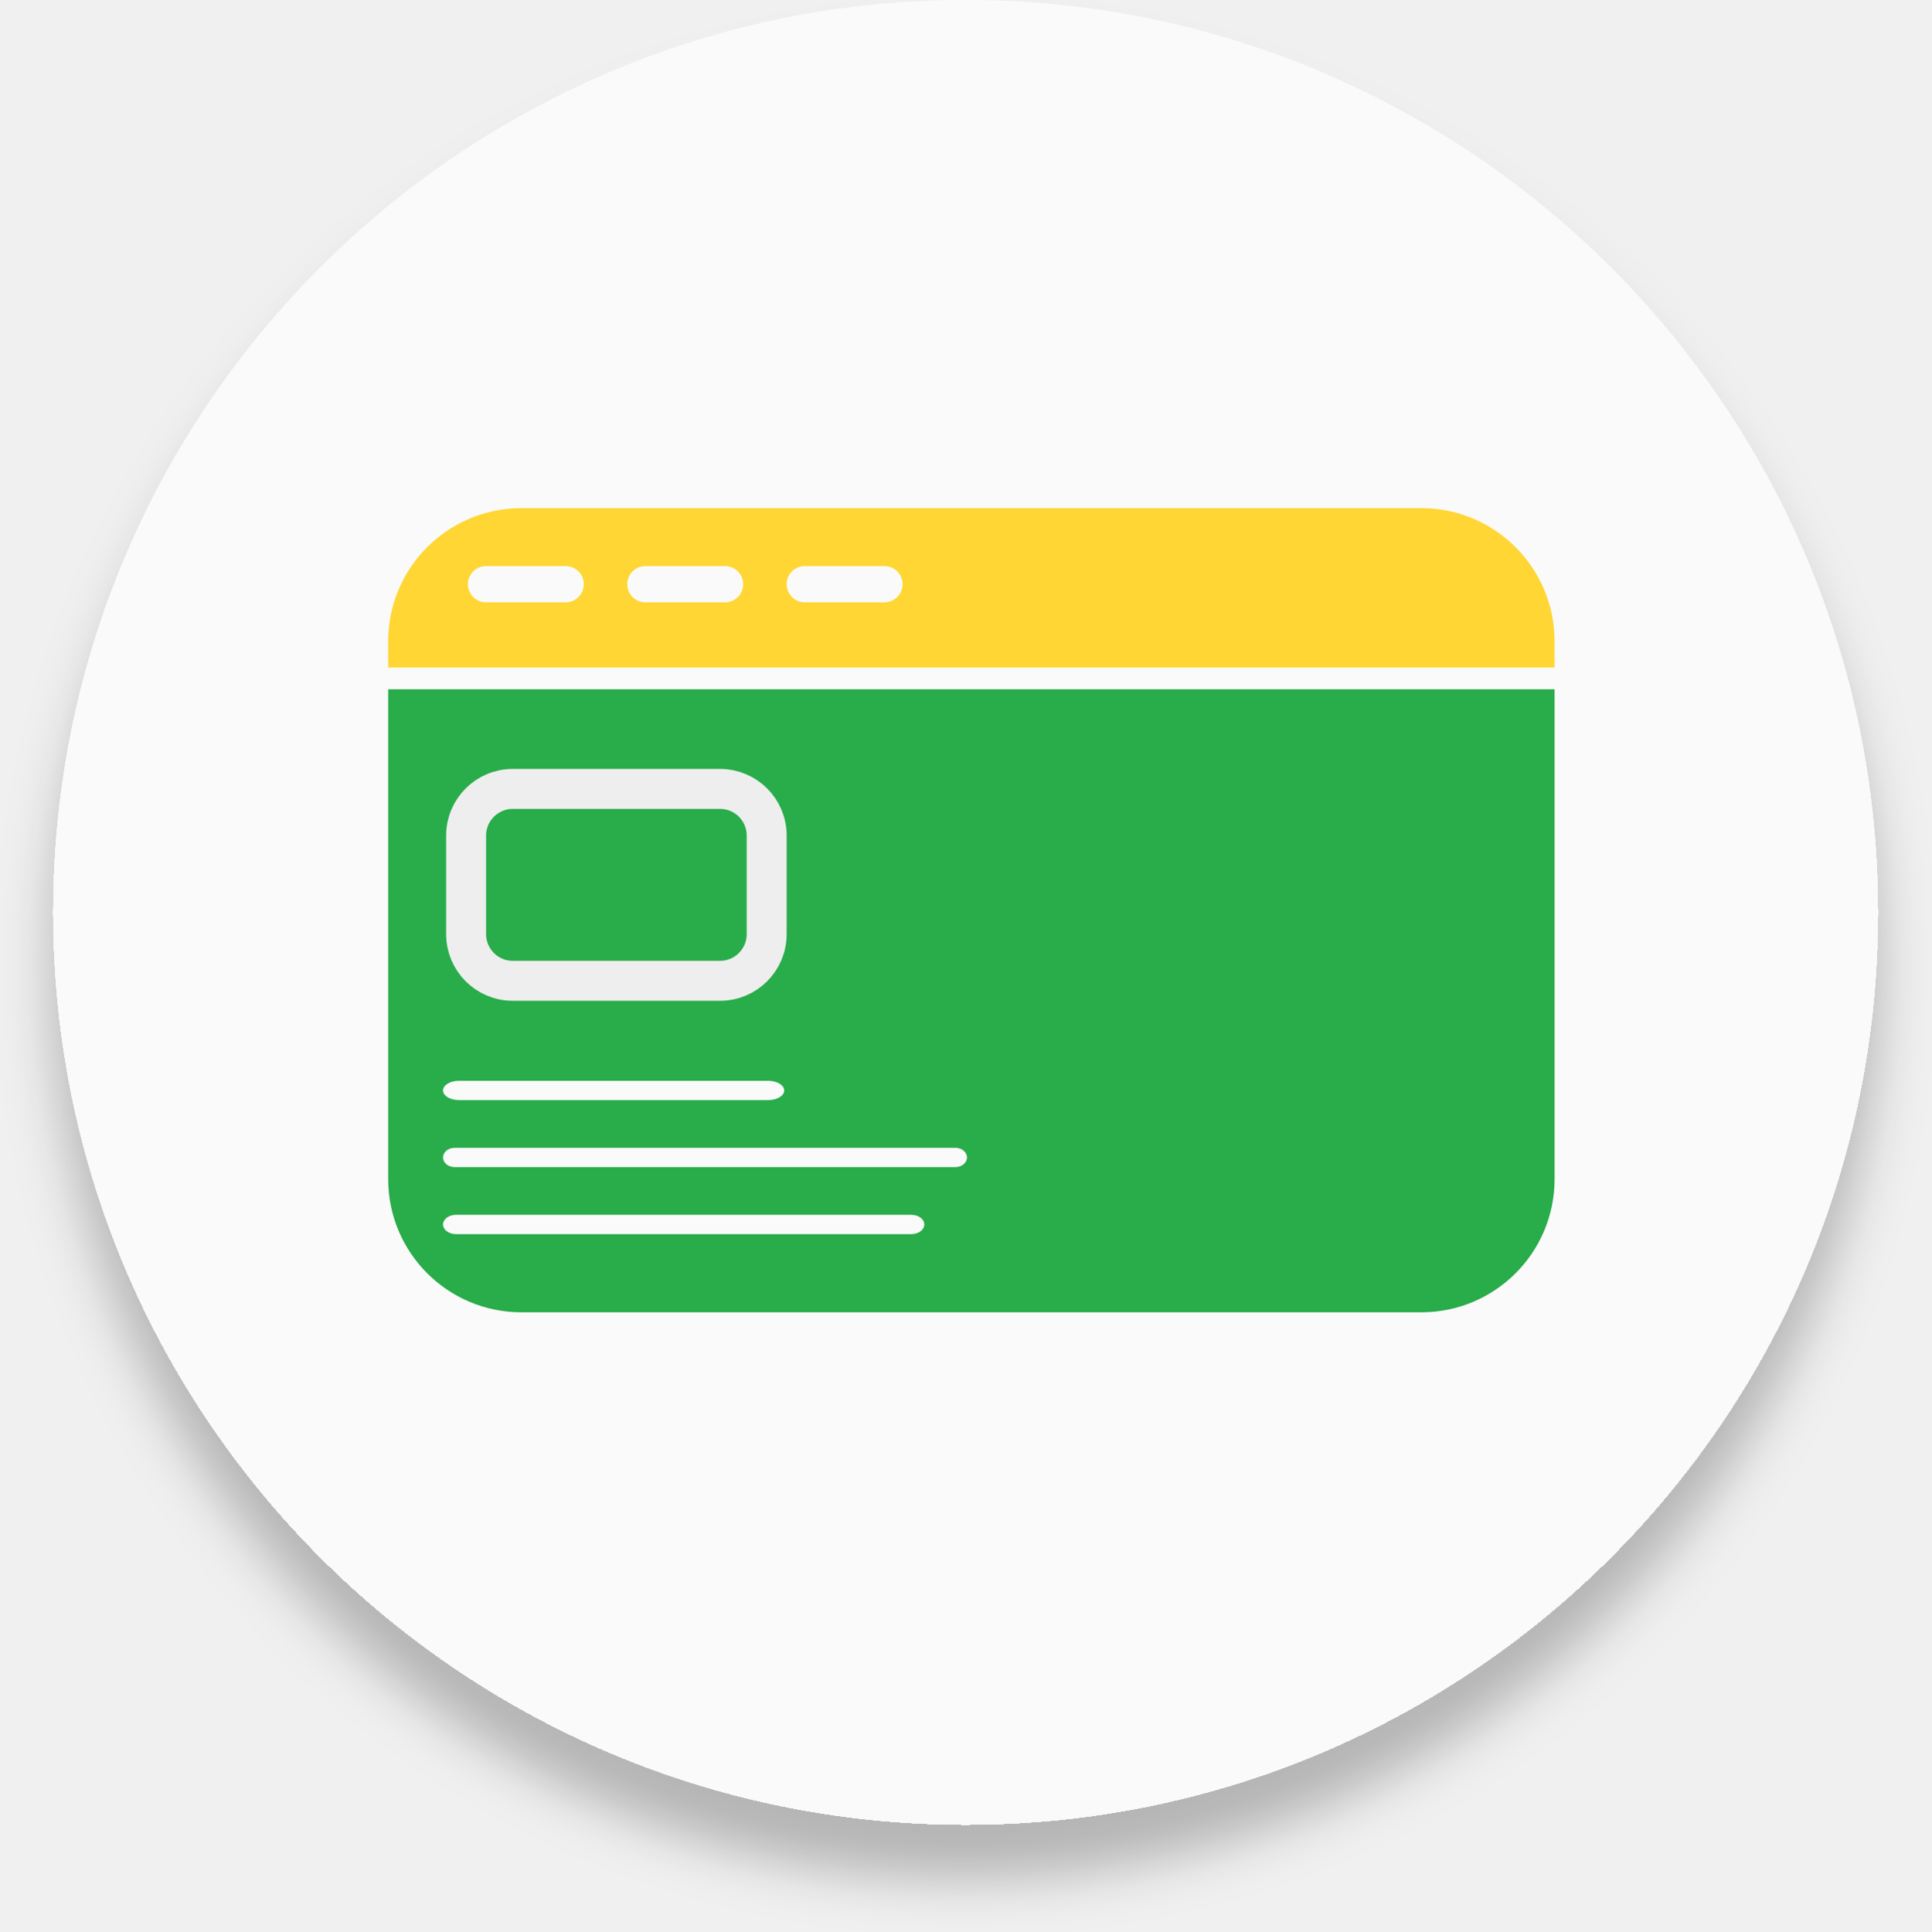
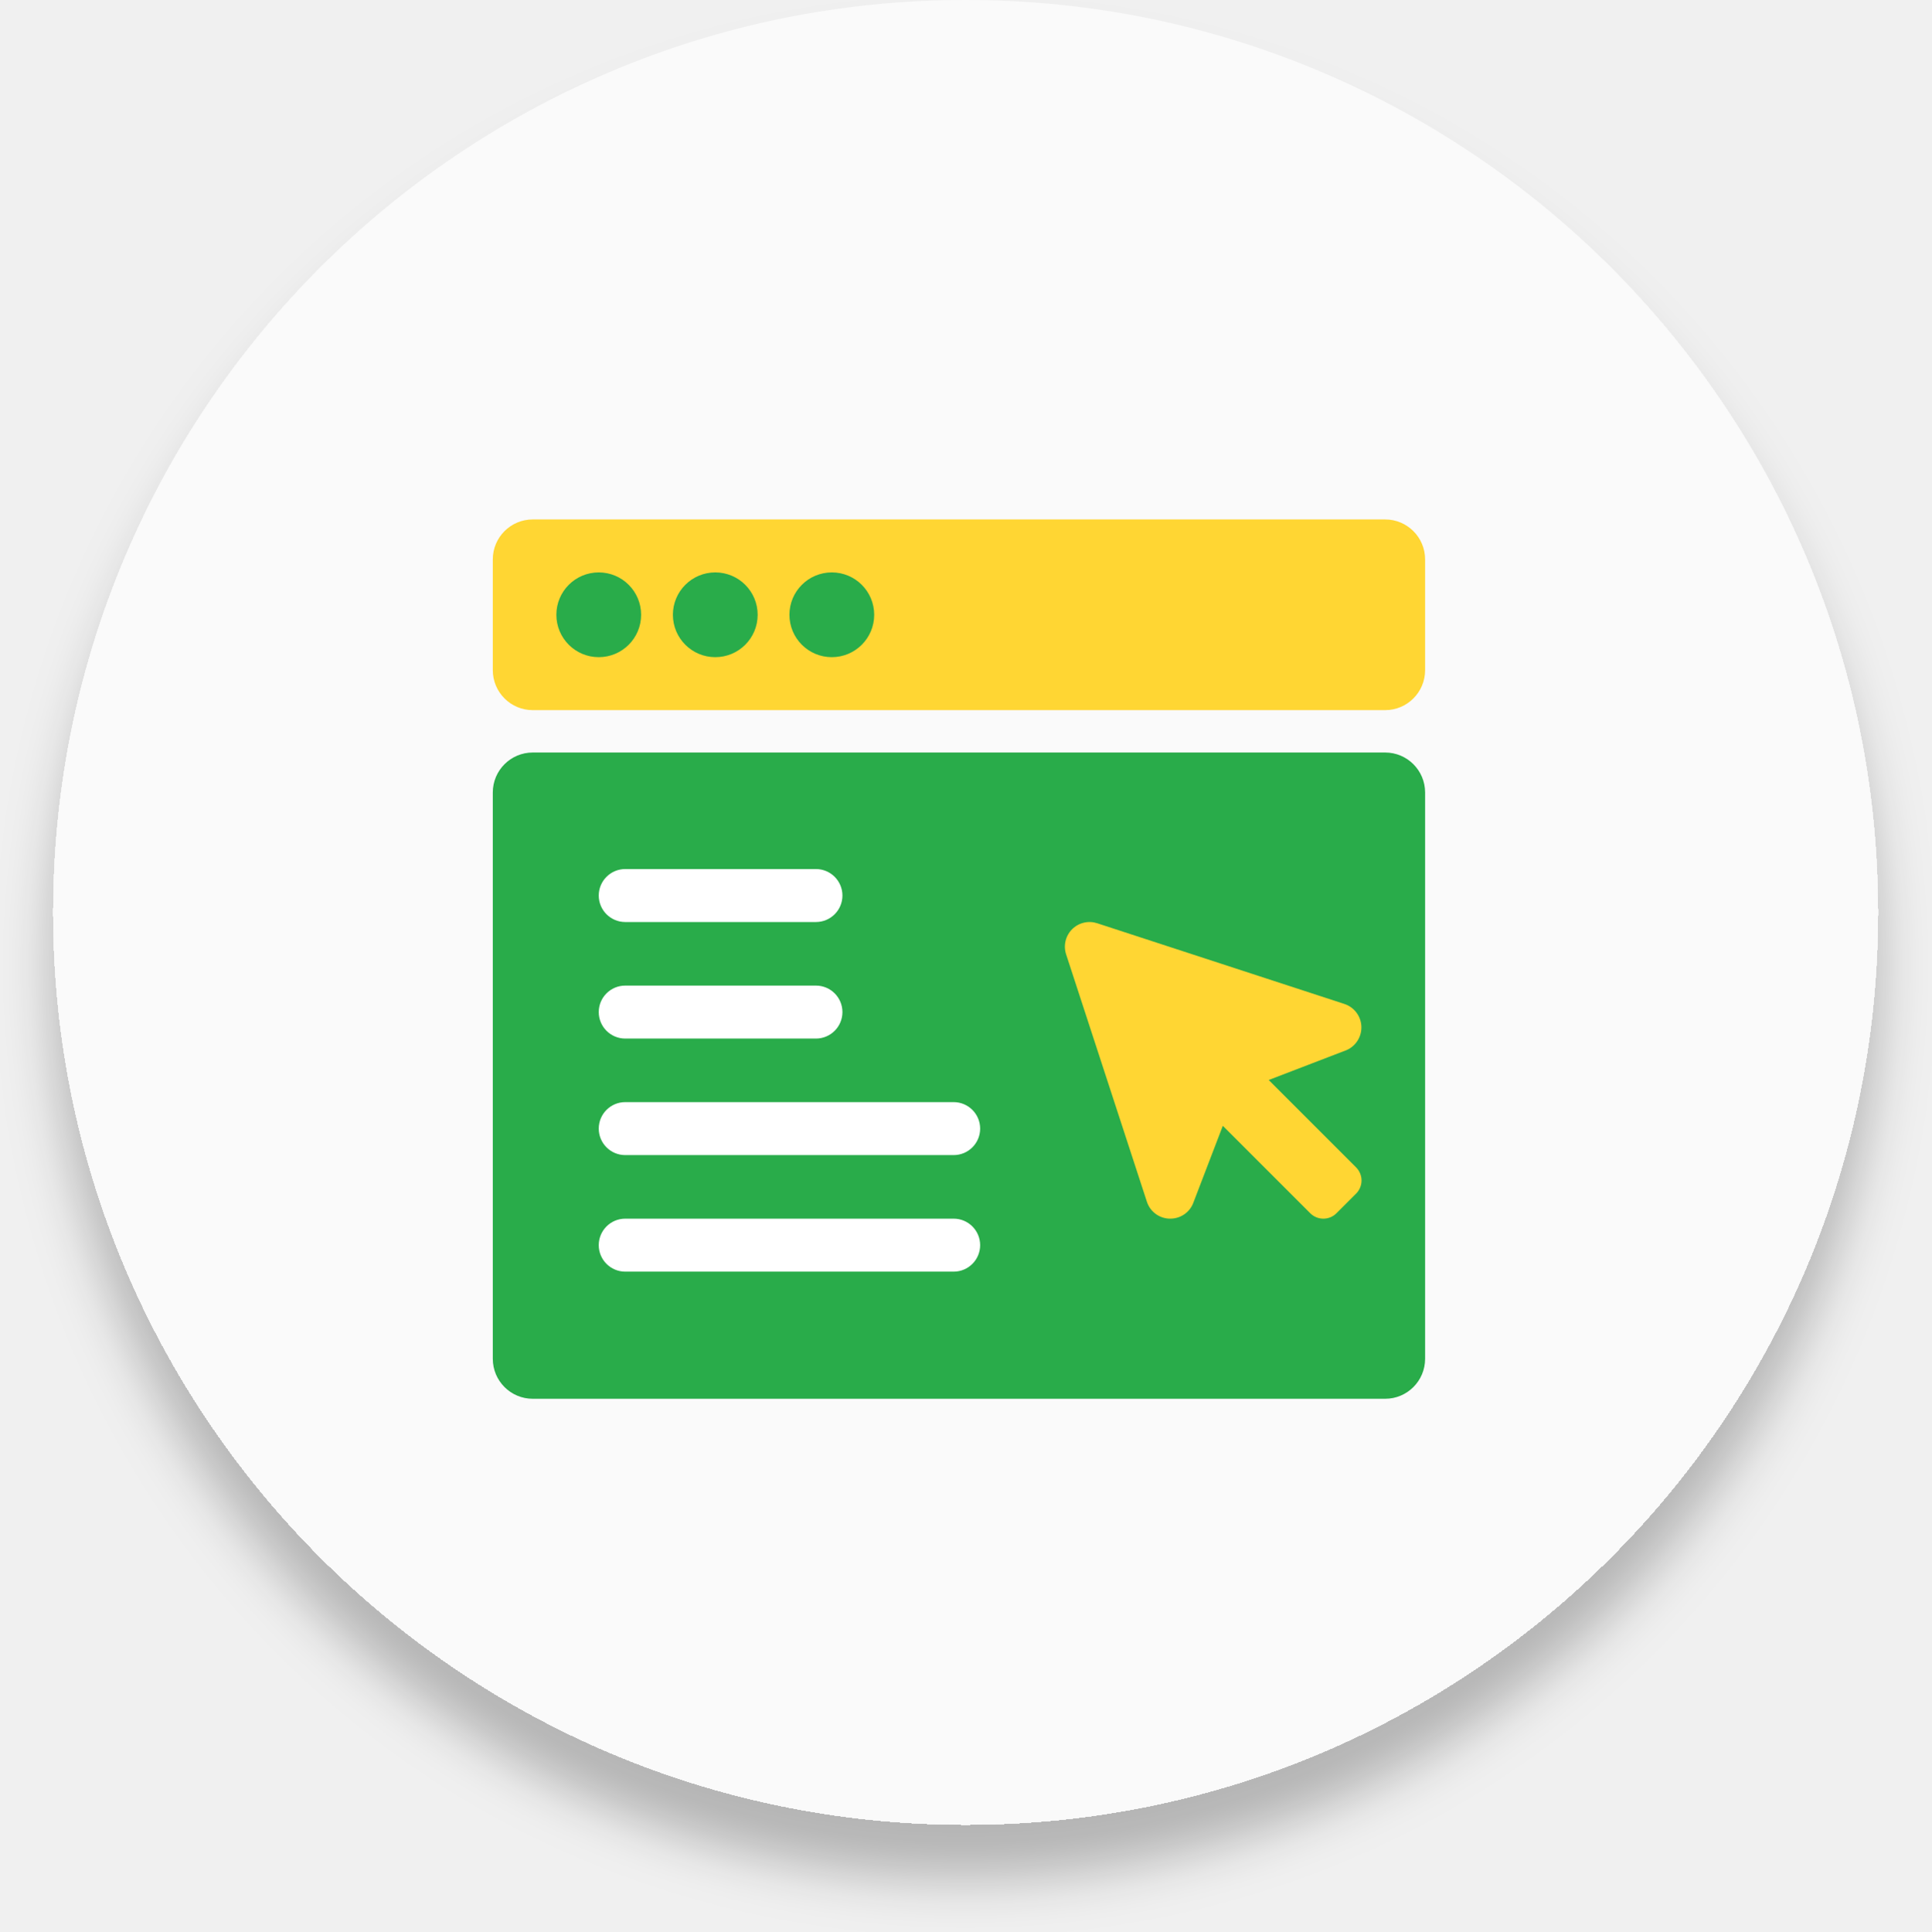
<svg xmlns="http://www.w3.org/2000/svg" width="145" height="145" viewBox="0 0 145 145" fill="none">
-   <g filter="url(#filter0_d_916_570)">
+   <g filter="url(#filter0_d_2020_333)">
    <circle cx="72.5" cy="68.5" r="68.5" fill="#FAFAFA" />
  </g>
-   <path d="M29.145 48.152C29.145 42.629 33.623 38.152 39.145 38.152H106.721C112.244 38.152 116.721 42.629 116.721 48.152V50.119H29.145V48.152Z" fill="#FFD633" />
-   <path d="M29.145 51.751H116.721V88.53C116.721 94.053 112.244 98.53 106.721 98.53H39.145C33.623 98.53 29.145 94.053 29.145 88.53V51.751Z" fill="#29AC4A" />
-   <path d="M71.734 87.629H34.131C33.651 87.629 33.264 87.306 33.264 86.904C33.264 86.503 33.651 86.18 34.131 86.18H71.734C72.214 86.18 72.601 86.503 72.601 86.904C72.601 87.306 72.214 87.629 71.734 87.629Z" fill="#FAFAFA" />
-   <path d="M68.423 92.66H34.24C33.699 92.66 33.264 92.337 33.264 91.936C33.264 91.535 33.699 91.212 34.24 91.212H68.423C68.964 91.212 69.399 91.535 69.399 91.936C69.399 92.337 68.964 92.66 68.423 92.66Z" fill="#FAFAFA" />
-   <path d="M57.68 82.598H34.462C33.798 82.598 33.264 82.275 33.264 81.874C33.264 81.472 33.798 81.149 34.462 81.149H57.68C58.344 81.149 58.879 81.472 58.879 81.874C58.879 82.275 58.344 82.598 57.68 82.598Z" fill="#FAFAFA" />
-   <rect x="34.997" y="59.234" width="22.566" height="14.406" rx="3.5" stroke="#EEEEEE" stroke-width="3" />
-   <rect x="35.129" y="42.503" width="8.703" height="2.72" rx="1.36" fill="#FAFAFA" />
-   <rect x="47.096" y="42.503" width="8.703" height="2.72" rx="1.36" fill="#FAFAFA" />
-   <rect x="59.063" y="42.503" width="8.703" height="2.72" rx="1.36" fill="#FAFAFA" />
+   <rect x="37" y="56.5" width="70" height="48.523" rx="3" fill="#29AC4A" />
+   <rect x="37" y="39" width="70" height="14.318" rx="3" fill="#FFD633" />
+   <circle cx="44.954" cy="46.159" r="3.182" fill="#29AC4A" />
+   <circle cx="53.704" cy="46.159" r="3.182" fill="#29AC4A" />
+   <circle cx="62.454" cy="46.159" r="3.182" fill="#29AC4A" />
+   <path d="M101.819 89.619L100.347 91.091C100.218 91.22 100.064 91.323 99.895 91.394C99.726 91.464 99.544 91.5 99.361 91.5C99.178 91.5 98.996 91.464 98.827 91.394C98.658 91.323 98.504 91.22 98.375 91.091L91.812 84.529L89.582 90.347L89.567 90.385C89.424 90.717 89.188 90.999 88.886 91.196C88.585 91.394 88.232 91.499 87.872 91.498H87.781C87.405 91.482 87.043 91.351 86.745 91.123C86.445 90.895 86.224 90.58 86.109 90.222L80.046 71.653C79.939 71.328 79.925 70.98 80.005 70.647C80.084 70.315 80.254 70.011 80.496 69.769C80.738 69.527 81.042 69.357 81.374 69.278C81.707 69.198 82.055 69.213 82.38 69.319L100.95 75.382C101.305 75.501 101.616 75.724 101.842 76.023C102.067 76.321 102.198 76.681 102.215 77.055C102.233 77.428 102.137 77.799 101.941 78.117C101.744 78.436 101.456 78.687 101.114 78.839L101.076 78.854L95.257 81.089L101.819 87.65C102.08 87.911 102.227 88.265 102.227 88.634C102.227 89.004 102.08 89.358 101.819 89.619Z" fill="#FFD633" />
+   <rect x="44.955" y="65.25" width="18.296" height="3.977" rx="1.989" fill="white" />
+   <rect x="44.955" y="74" width="18.296" height="3.977" rx="1.989" fill="white" />
+   <rect x="44.955" y="82.75" width="28.636" height="3.977" rx="1.989" fill="white" />
+   <rect x="44.955" y="91.5" width="28.636" height="3.977" rx="1.989" fill="white" />
  <defs>
-     <filter id="filter0_d_916_570" x="0" y="0" width="145" height="145" filterUnits="userSpaceOnUse" color-interpolation-filters="sRGB">
+     <filter id="filter0_d_2020_333" x="0" y="0" width="145" height="145" filterUnits="userSpaceOnUse" color-interpolation-filters="sRGB">
      <feFlood flood-opacity="0" result="BackgroundImageFix" />
      <feColorMatrix in="SourceAlpha" type="matrix" values="0 0 0 0 0 0 0 0 0 0 0 0 0 0 0 0 0 0 127 0" result="hardAlpha" />
      <feOffset dy="4" />
      <feGaussianBlur stdDeviation="2" />
      <feComposite in2="hardAlpha" operator="out" />
      <feColorMatrix type="matrix" values="0 0 0 0 0 0 0 0 0 0 0 0 0 0 0 0 0 0 0.25 0" />
-       <feBlend mode="normal" in2="BackgroundImageFix" result="effect1_dropShadow_916_570" />
-       <feBlend mode="normal" in="SourceGraphic" in2="effect1_dropShadow_916_570" result="shape" />
+       <feBlend mode="normal" in2="BackgroundImageFix" result="effect1_dropShadow_2020_333" />
+       <feBlend mode="normal" in="SourceGraphic" in2="effect1_dropShadow_2020_333" result="shape" />
    </filter>
  </defs>
</svg>
